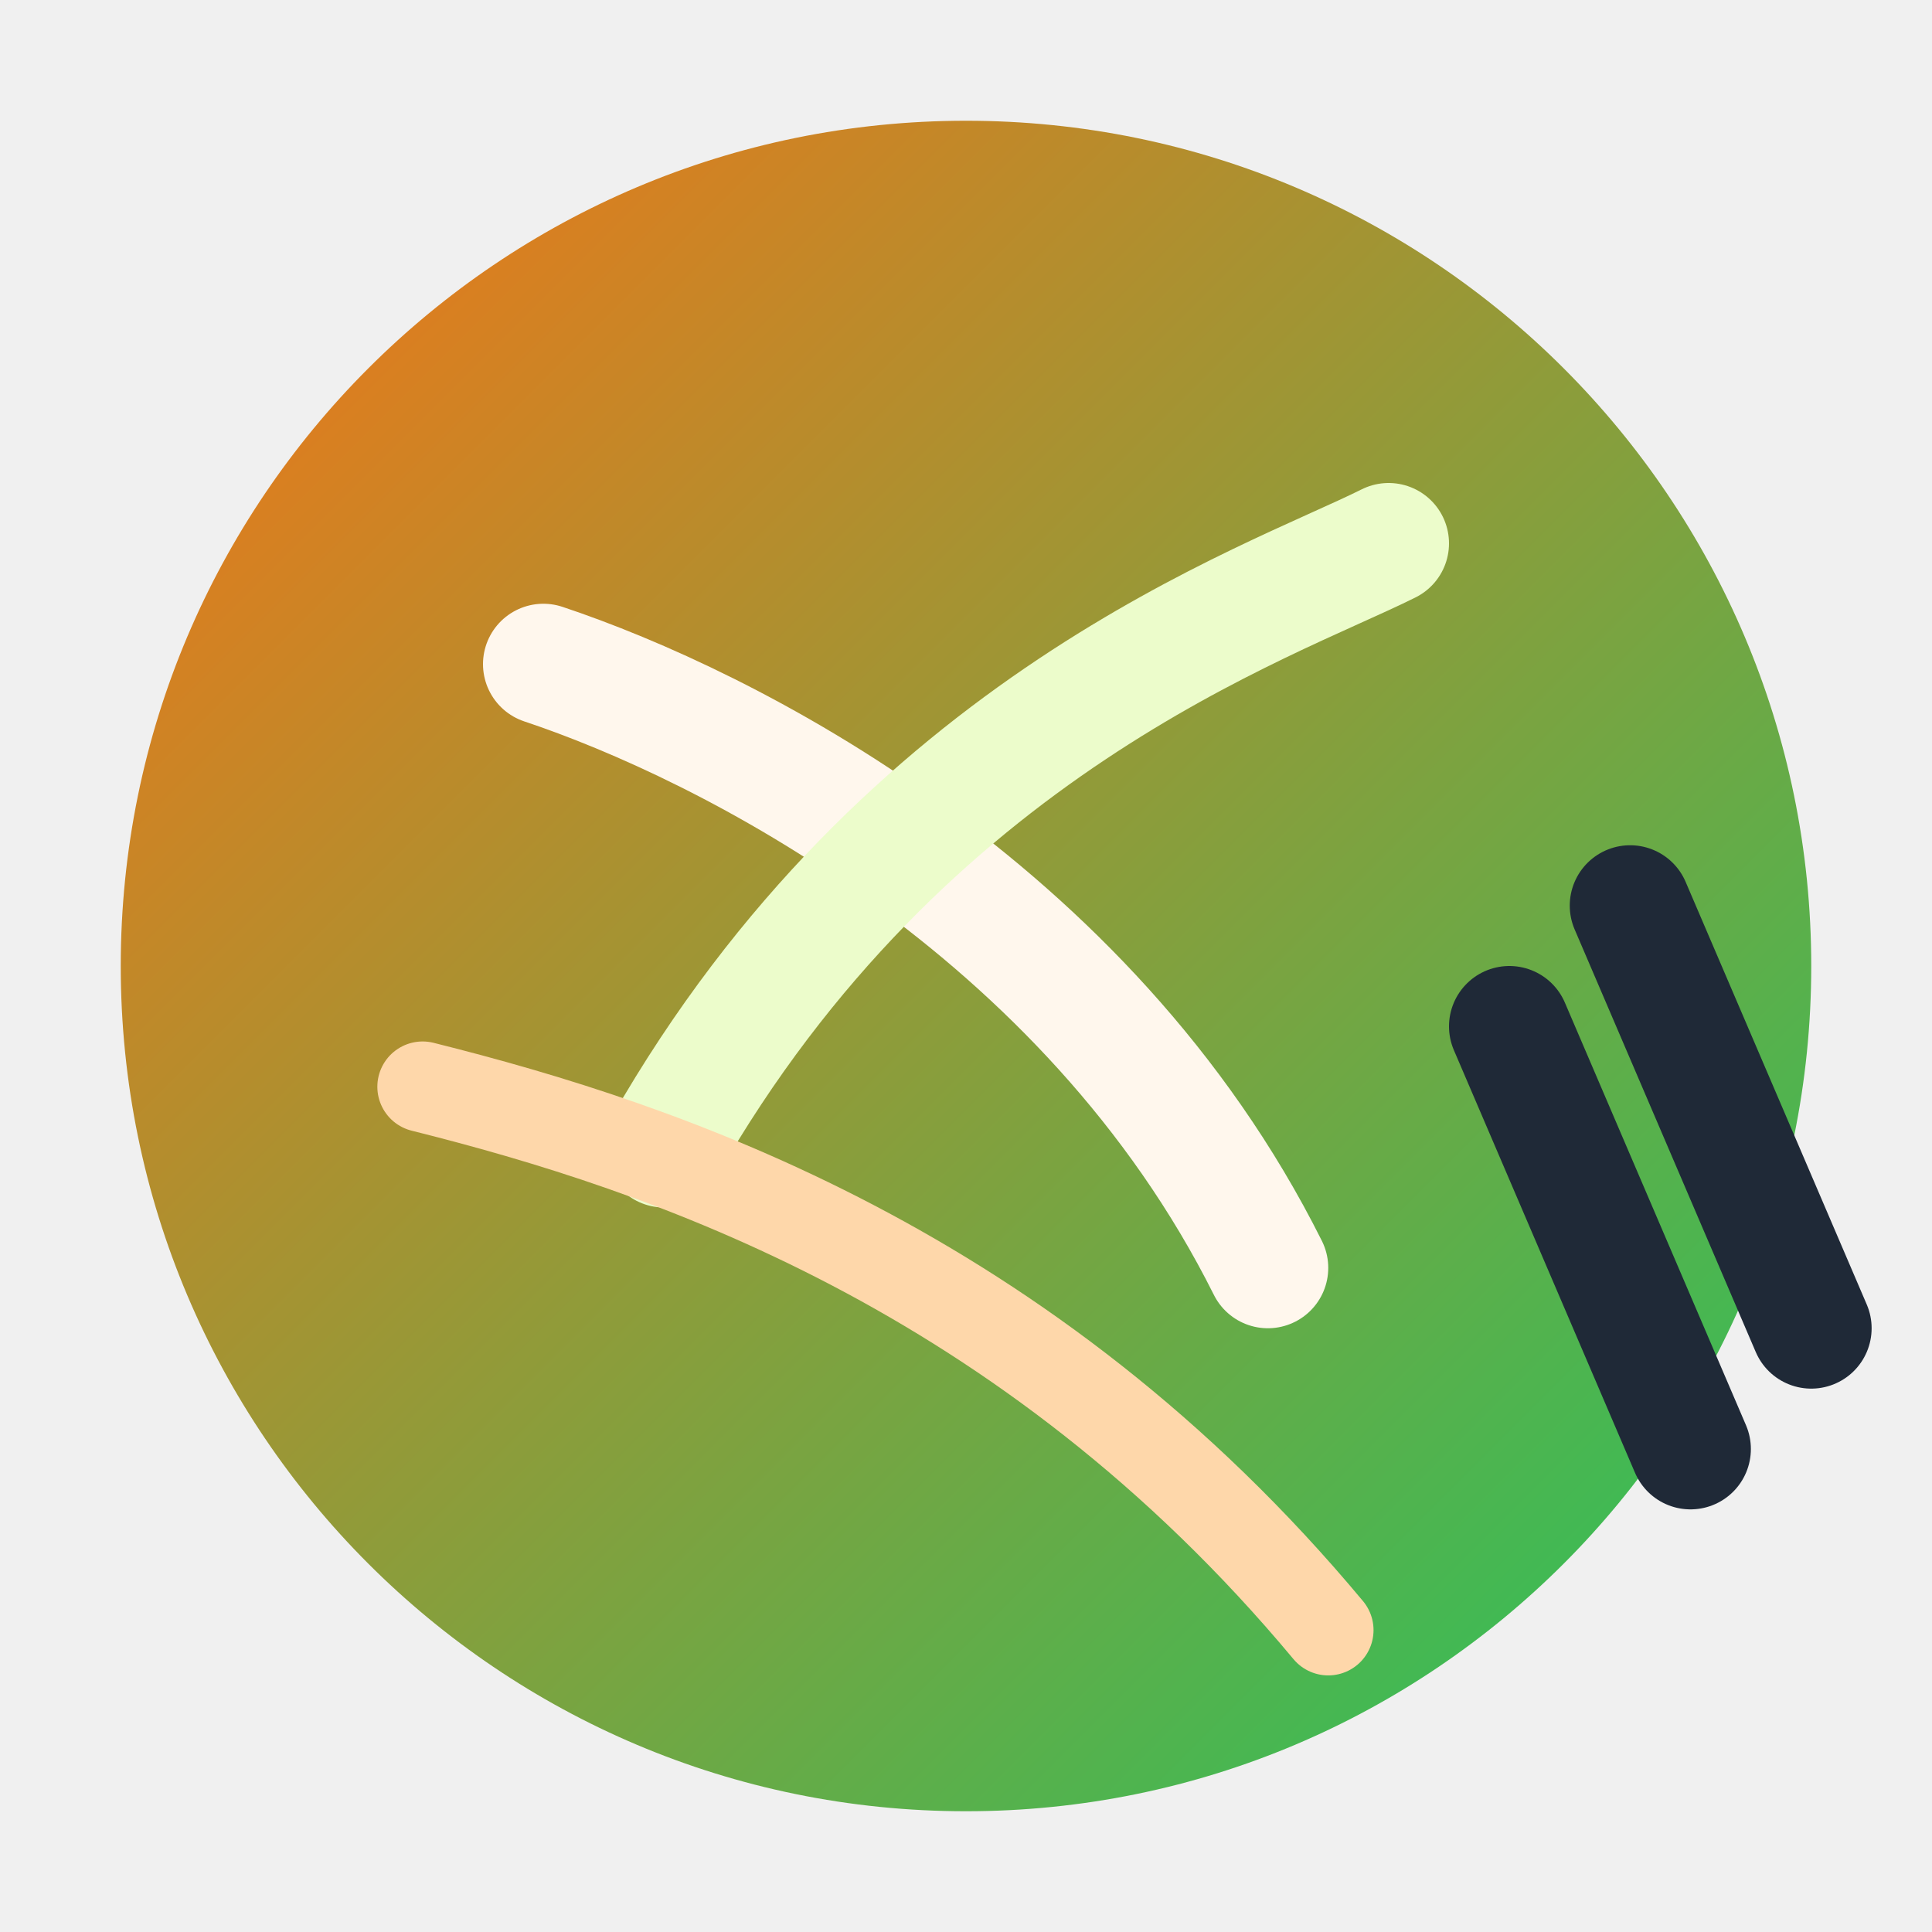
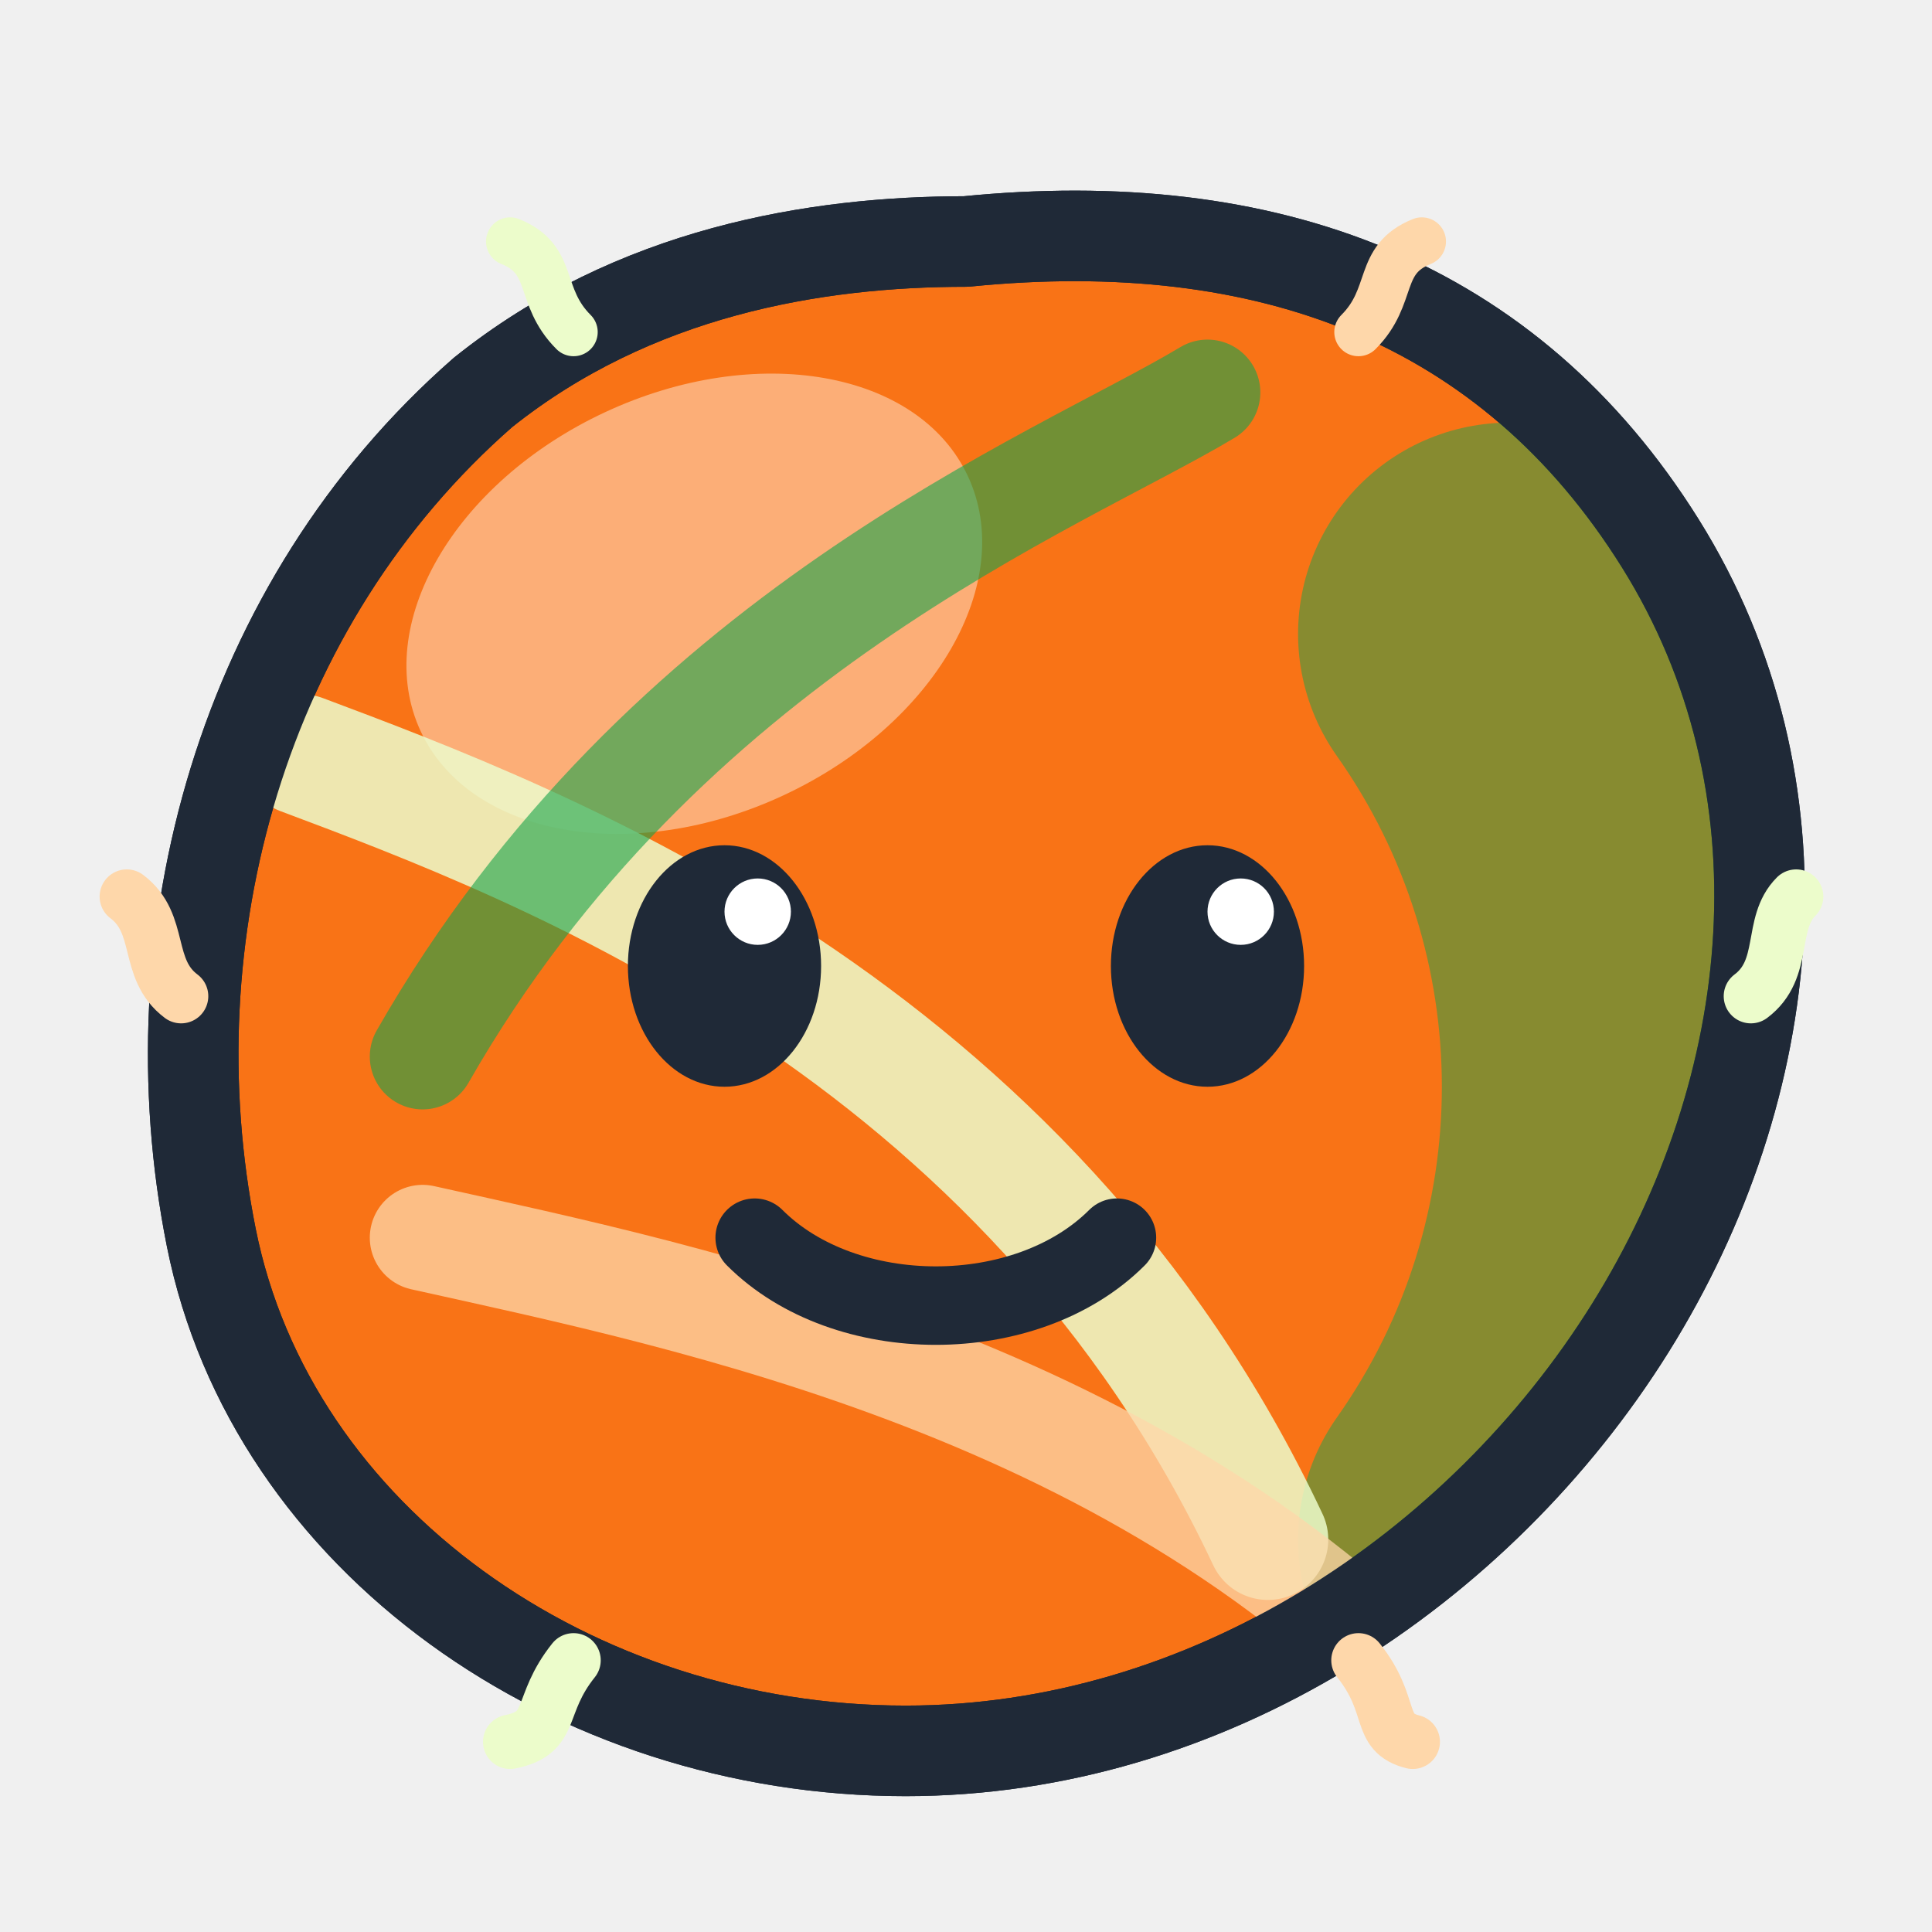
<svg xmlns="http://www.w3.org/2000/svg" viewBox="0 0 64 64">
  <defs>
-     <linearGradient id="yarn-dev" x1="0%" y1="0%" x2="100%" y2="100%">
-       <stop offset="0%" stop-color="#f97316" />
-       <stop offset="100%" stop-color="#22c55e" />
-     </linearGradient>
+     <clipPath id="ball-dev">
+       <path d="M32 8C42 7 50 10 55 18C60 26 59 36 54 44C49 52 40 58 30 58C19 58 9 51 7 41C5 31 8 20 16 13C21 9 27 8 32 8Z" />
+     </clipPath>
  </defs>
-   <circle cx="32" cy="32" r="28" fill="url(#yarn-dev)" />
-   <path d="M18 22c6 2 18 8 24 20" stroke="#fff7ed" stroke-width="4" fill="none" stroke-linecap="round" />
-   <path d="M46 18c-4 2-16 6-24 20" stroke="#ecfccb" stroke-width="4" fill="none" stroke-linecap="round" />
-   <path d="M14 36c8 2 20 6 30 18" stroke="#fed7aa" stroke-width="3" fill="none" stroke-linecap="round" />
-   <path d="M50 34l6 14" stroke="#1f2937" stroke-width="4" stroke-linecap="round" />
-   <path d="M54 30l6 14" stroke="#1f2937" stroke-width="4" stroke-linecap="round" />
+   <path d="M32 8C42 7 50 10 55 18C60 26 59 36 54 44C49 52 40 58 30 58C19 58 9 51 7 41C5 31 8 20 16 13C21 9 27 8 32 8Z" fill="#f97316" stroke="#1f2937" stroke-width="3" stroke-linejoin="round" />
+   <g clip-path="url(#ball-dev)">
+     <path d="M50 21a26 26 0 0 1 0 30" fill="none" stroke="#16a34a" stroke-width="14" stroke-linecap="round" opacity="0.5" />
+     <ellipse cx="23" cy="20" rx="10" ry="7" fill="#fff7ed" opacity="0.45" transform="rotate(-25 23 20)" />
+     <path d="M10 25c8 3 24 9 32 26" stroke="#ecfccb" stroke-width="4" fill="none" stroke-linecap="round" opacity="0.85" />
+     <path d="M14 41c9 2 24 5 34 16" stroke="#fed7aa" stroke-width="3.5" fill="none" stroke-linecap="round" opacity="0.75" />
+     <path d="M40 13c-5 3-18 8-26 22" stroke="#16a34a" stroke-width="3.5" fill="none" stroke-linecap="round" opacity="0.6" />
+   </g>
+   <ellipse cx="24" cy="32" rx="3.2" ry="4" fill="#1f2937" />
+   <ellipse cx="40" cy="32" rx="3.2" ry="4" fill="#1f2937" />
+   <circle cx="25.1" cy="30.2" r="1.1" fill="#fff" />
+   <circle cx="41.1" cy="30.2" r="1.1" fill="#fff" />
+   <path d="M25 41c3 3 9 3 12 0" stroke="#1f2937" stroke-width="2.6" fill="none" stroke-linecap="round" />
+   <path d="M32 8C42 7 50 10 55 18C60 26 59 36 54 44C49 52 40 58 30 58C19 58 9 51 7 41C5 31 8 20 16 13C21 9 27 8 32 8Z" fill="none" stroke="#1f2937" stroke-width="3" stroke-linejoin="round" />
+   <g stroke-linecap="round" fill="none">
+     <path d="M58 33C59.2 32.1 58.6 30.6 59.5 29.7" stroke="#ecfccb" stroke-width="1.8" />
+     <path d="M45 55C46.2 56.5 45.6 57.4 46.8 57.7" stroke="#fed7aa" stroke-width="1.8" />
+     <path d="M19 55C17.8 56.5 18.4 57.4 16.9 57.7" stroke="#ecfccb" stroke-width="1.8" />
+     <path d="M6 33C4.8 32.1 5.4 30.6 4.2 29.7" stroke="#fed7aa" stroke-width="1.8" />
+     <path d="M19 11C17.8 9.8 18.4 8.6 16.9 8" stroke="#ecfccb" stroke-width="1.6" />
+     <path d="M45 11C46.2 9.8 45.6 8.6 47.1 8" stroke="#fed7aa" stroke-width="1.6" />
+   </g>
</svg>
